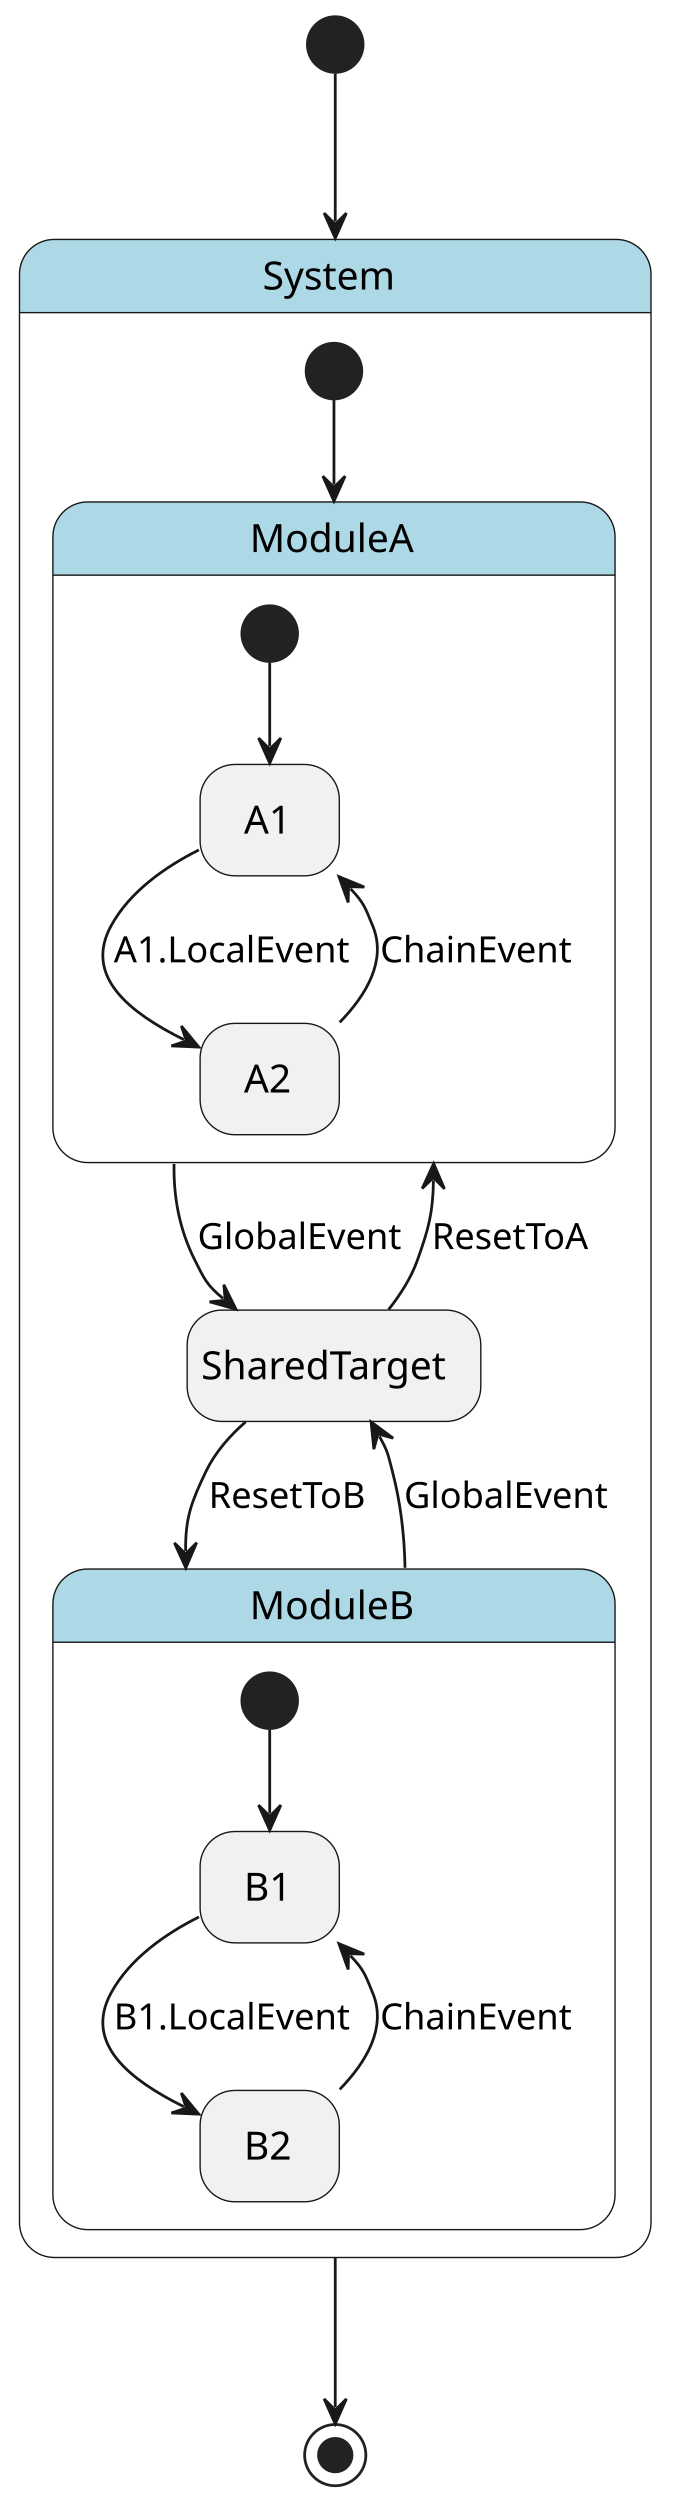
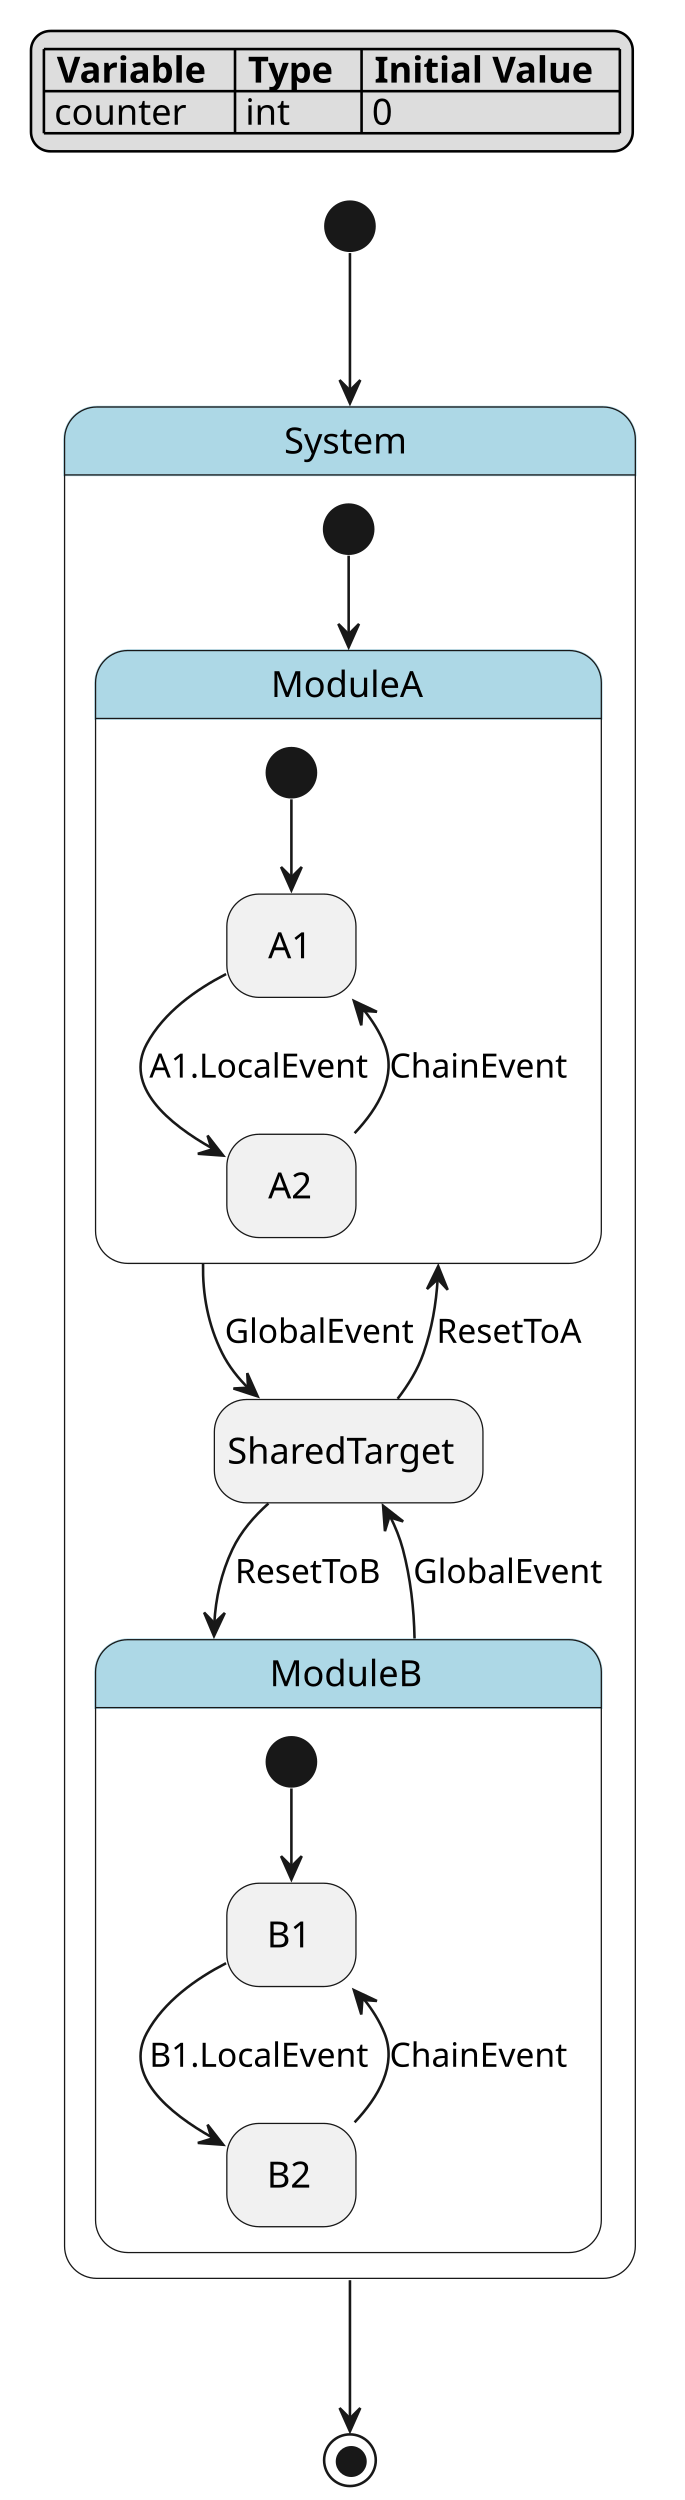
- <svg xmlns="http://www.w3.org/2000/svg" contentStyleType="text/css" data-diagram-type="STATE" height="898px" preserveAspectRatio="none" style="width:247px;height:898px;background:#FFFFFF;" version="1.1" viewBox="0 0 247 898" width="247px" zoomAndPan="magnify">
+ <svg xmlns="http://www.w3.org/2000/svg" contentStyleType="text/css" height="968px" preserveAspectRatio="none" style="width:265px;height:968px;background:#FFFFFF;" version="1.1" viewBox="0 0 265 968" width="265px" zoomAndPan="magnify">
  <defs />
  <g>
-     <path d="M19.5,86 L221.341,86 A12.5,12.5 0 0 1 233.841,98.5 L233.841,112.297 L7,112.297 L7,98.5 A12.5,12.5 0 0 1 19.5,86" fill="#ADD8E6" />
-     <rect fill="none" height="724.884" rx="12.5" ry="12.5" style="stroke:#181818;stroke-width:0.5;" width="226.841" x="7" y="86" />
-     <line style="stroke:#181818;stroke-width:0.5;" x1="7" x2="233.841" y1="112.297" y2="112.297" />
-     <text fill="#000000" font-family="sans-serif" font-size="14" lengthAdjust="spacing" textLength="52.206" x="94.317" y="103.995">System</text>
-     <path d="M31.5,180.297 L208.425,180.297 A12.5,12.5 0 0 1 220.925,192.797 L220.925,206.594 L19,206.594 L19,192.797 A12.5,12.5 0 0 1 31.5,180.297" fill="#ADD8E6" />
-     <rect fill="none" height="237.297" rx="12.5" ry="12.5" style="stroke:#181818;stroke-width:0.5;" width="201.925" x="19" y="180.297" />
-     <line style="stroke:#181818;stroke-width:0.5;" x1="19" x2="220.925" y1="206.594" y2="206.594" />
-     <text fill="#000000" font-family="sans-serif" font-size="14" lengthAdjust="spacing" textLength="60.484" x="89.721" y="198.292">ModuleA</text>
-     <rect fill="#F1F1F1" height="40" rx="12.5" ry="12.5" style="stroke:#181818;stroke-width:0.5;" width="50" x="71.88" y="274.594" />
-     <text fill="#000000" font-family="sans-serif" font-size="14" lengthAdjust="spacing" textLength="18.484" x="87.638" y="299.44">A1</text>
-     <rect fill="#F1F1F1" height="40" rx="12.5" ry="12.5" style="stroke:#181818;stroke-width:0.5;" width="50" x="71.88" y="367.594" />
-     <text fill="#000000" font-family="sans-serif" font-size="14" lengthAdjust="spacing" textLength="18.484" x="87.638" y="392.44">A2</text>
-     <ellipse cx="96.88" cy="227.594" fill="#222222" rx="10" ry="10" style="stroke:#222222;stroke-width:1;" />
-     <g class="link" data-entity-1="*start*system__module_a" data-entity-2="system__module_a__a1" data-source-line="14" data-uid="lnk3" id="link_*start*system__module_a_system__module_a__a1">
-       <path d="M96.88,237.904 C96.88,247.314 96.88,256.134 96.88,268.114" fill="none" id="*start*system__module_a-to-system__module_a__a1" style="stroke:#181818;stroke-width:1;" />
-       <polygon fill="#181818" points="96.88,274.114,100.88,265.114,96.88,269.114,92.88,265.114,96.88,274.114" style="stroke:#181818;stroke-width:1;" />
+     <rect fill="#DDDDDD" height="46.594" id="_legend" rx="7.5" ry="7.5" style="stroke:#000000;stroke-width:1.0;" width="233" x="12" y="12" />
+     <text fill="#000000" font-family="sans-serif" font-size="14" font-weight="bold" lengthAdjust="spacing" textLength="64" x="22" y="31.995">Variable</text>
+     <text fill="#000000" font-family="sans-serif" font-size="14" font-weight="bold" lengthAdjust="spacing" textLength="39" x="96" y="31.995">Type</text>
+     <text fill="#000000" font-family="sans-serif" font-size="14" font-weight="bold" lengthAdjust="spacing" textLength="90" x="145" y="31.995">Initial Value</text>
+     <text fill="#000000" font-family="sans-serif" font-size="14" lengthAdjust="spacing" textLength="54" x="21" y="48.292">counter</text>
+     <text fill="#000000" font-family="sans-serif" font-size="14" lengthAdjust="spacing" textLength="17" x="95" y="48.292">int</text>
+     <text fill="#000000" font-family="sans-serif" font-size="14" lengthAdjust="spacing" textLength="9" x="144" y="48.292">0</text>
+     <line style="stroke:#000000;stroke-width:1.0;" x1="17" x2="240" y1="19" y2="19" />
+     <line style="stroke:#000000;stroke-width:1.0;" x1="17" x2="240" y1="35.297" y2="35.297" />
+     <line style="stroke:#000000;stroke-width:1.0;" x1="17" x2="240" y1="51.594" y2="51.594" />
+     <line style="stroke:#000000;stroke-width:1.0;" x1="17" x2="17" y1="19" y2="51.594" />
+     <line style="stroke:#000000;stroke-width:1.0;" x1="91" x2="91" y1="19" y2="51.594" />
+     <line style="stroke:#000000;stroke-width:1.0;" x1="140" x2="140" y1="19" y2="51.594" />
+     <line style="stroke:#000000;stroke-width:1.0;" x1="240" x2="240" y1="19" y2="51.594" />
+     <path d="M37.5,157.594 L233.5,157.594 A12.5,12.5 0 0 1 246,170.094 L246,183.891 L25,183.891 L25,170.094 A12.5,12.5 0 0 1 37.5,157.594 " fill="#ADD8E6" style="stroke:#ADD8E6;stroke-width:1.0;" />
+     <rect fill="none" height="724.594" rx="12.5" ry="12.5" style="stroke:#181818;stroke-width:0.5;" width="221" x="25" y="157.594" />
+     <line style="stroke:#181818;stroke-width:0.5;" x1="25" x2="246" y1="183.891" y2="183.891" />
+     <text fill="#000000" font-family="sans-serif" font-size="14" lengthAdjust="spacing" textLength="51" x="110" y="175.589">System</text>
+     <path d="M49.5,251.891 L220.33,251.891 A12.5,12.5 0 0 1 232.83,264.391 L232.83,278.188 L37,278.188 L37,264.391 A12.5,12.5 0 0 1 49.5,251.891 " fill="#ADD8E6" style="stroke:#ADD8E6;stroke-width:1.0;" />
+     <rect fill="none" height="237.297" rx="12.5" ry="12.5" style="stroke:#181818;stroke-width:0.5;" width="195.83" x="37" y="251.891" />
+     <line style="stroke:#181818;stroke-width:0.5;" x1="37" x2="232.83" y1="278.188" y2="278.188" />
+     <text fill="#000000" font-family="sans-serif" font-size="14" lengthAdjust="spacing" textLength="60" x="104.915" y="269.886">ModuleA</text>
+     <rect fill="#F1F1F1" height="40" rx="12.5" ry="12.5" style="stroke:#181818;stroke-width:0.5;" width="50" x="87.83" y="346.188" />
+     <text fill="#000000" font-family="sans-serif" font-size="14" lengthAdjust="spacing" textLength="18" x="103.83" y="371.034">A1</text>
+     <rect fill="#F1F1F1" height="40" rx="12.5" ry="12.5" style="stroke:#181818;stroke-width:0.5;" width="50" x="87.83" y="439.188" />
+     <text fill="#000000" font-family="sans-serif" font-size="14" lengthAdjust="spacing" textLength="18" x="103.83" y="464.034">A2</text>
+     <ellipse cx="112.83" cy="299.188" fill="#181818" rx="10" ry="10" style="stroke:none;stroke-width:1.0;" />
+     <g id="link_*start*system__module_a_system__module_a__a1">
+       <path d="M112.83,309.498 C112.83,317.438 112.83,329.228 112.83,339.918 " fill="none" id="*start*system__module_a-to-system__module_a__a1" style="stroke:#181818;stroke-width:1.0;" />
+       <polygon fill="#181818" points="112.83,344.707,116.83,335.707,112.83,339.707,108.83,335.707,112.83,344.707" style="stroke:#181818;stroke-width:1.0;" />
    </g>
-     <g class="link" data-entity-1="system__module_a__a1" data-entity-2="system__module_a__a2" data-source-line="15" data-uid="lnk4" id="link_system__module_a__a1_system__module_a__a2">
-       <path d="M71.44,305.294 C59.59,311.244 46.64,320.154 39.88,332.594 C30,350.804 46.569,363.75 66.038,373.44" fill="none" id="system__module_a__a1-to-system__module_a__a2" style="stroke:#181818;stroke-width:1;" />
-       <polygon fill="#181818" points="71.41,376.114,65.135,368.523,66.934,373.886,61.571,375.685,71.41,376.114" style="stroke:#181818;stroke-width:1;" />
-       <text fill="#000000" font-family="sans-serif" font-size="13" lengthAdjust="spacing" textLength="92.46" x="40.88" y="345.661">A1.LocalEvent</text>
+     <g id="link_system__module_a__a1_system__module_a__a2">
+       <path d="M87.53,377.147 C75.96,383.118 63.4,391.978 56.83,404.188 C48,420.608 64.97,435.017 82.49,444.817 " fill="none" id="system__module_a__a1-to-system__module_a__a2" style="stroke:#181818;stroke-width:1.0;" />
+       <polygon fill="#181818" points="86.42,447.447,80.365,439.68,82.009,445.092,76.597,446.737,86.42,447.447" style="stroke:#181818;stroke-width:1.0;" />
+       <text fill="#000000" font-family="sans-serif" font-size="13" lengthAdjust="spacing" textLength="90" x="57.83" y="417.254">A1.LocalEvent</text>
    </g>
-     <g class="link" data-entity-1="system__module_a__a2" data-entity-2="system__module_a__a1" data-source-line="16" data-uid="lnk5" id="link_system__module_a__a2_system__module_a__a1">
-       <path d="M122.02,367.234 C131.56,357.424 139.02,344.984 133.88,332.594 C131.17,326.044 130.825,324.392 125.885,319.222" fill="none" id="system__module_a__a2-to-system__module_a__a1" style="stroke:#181818;stroke-width:1;" />
-       <polygon fill="#181818" points="121.74,314.884,125.066,324.154,125.194,318.499,130.85,318.627,121.74,314.884" style="stroke:#181818;stroke-width:1;" />
-       <text fill="#000000" font-family="sans-serif" font-size="13" lengthAdjust="spacing" textLength="74.376" x="136.55" y="345.661">ChainEvent</text>
+     <g id="link_system__module_a__a2_system__module_a__a1">
+       <path d="M137.3,438.767 C146.58,428.938 153.84,416.507 148.83,404.188 C146.94,399.527 144.15,395.137 140.95,391.127 " fill="none" id="system__module_a__a2-to-system__module_a__a1" style="stroke:#181818;stroke-width:1.0;" />
+       <polygon fill="#181818" points="137.03,387.577,139.888,397.002,140.299,391.361,145.941,391.772,137.03,387.577" style="stroke:#181818;stroke-width:1.0;" />
+       <text fill="#000000" font-family="sans-serif" font-size="13" lengthAdjust="spacing" textLength="72" x="150.83" y="417.254">ChainEvent</text>
    </g>
-     <path d="M31.5,563.587 L208.425,563.587 A12.5,12.5 0 0 1 220.925,576.087 L220.925,589.884 L19,589.884 L19,576.087 A12.5,12.5 0 0 1 31.5,563.587" fill="#ADD8E6" />
-     <rect fill="none" height="237.297" rx="12.5" ry="12.5" style="stroke:#181818;stroke-width:0.5;" width="201.925" x="19" y="563.587" />
-     <line style="stroke:#181818;stroke-width:0.5;" x1="19" x2="220.925" y1="589.884" y2="589.884" />
-     <text fill="#000000" font-family="sans-serif" font-size="14" lengthAdjust="spacing" textLength="60.512" x="89.707" y="581.582">ModuleB</text>
-     <rect fill="#F1F1F1" height="40" rx="12.5" ry="12.5" style="stroke:#181818;stroke-width:0.5;" width="50" x="71.88" y="657.884" />
-     <text fill="#000000" font-family="sans-serif" font-size="14" lengthAdjust="spacing" textLength="18.512" x="87.624" y="682.73">B1</text>
-     <rect fill="#F1F1F1" height="40" rx="12.5" ry="12.5" style="stroke:#181818;stroke-width:0.5;" width="50" x="71.88" y="750.884" />
-     <text fill="#000000" font-family="sans-serif" font-size="14" lengthAdjust="spacing" textLength="18.512" x="87.624" y="775.73">B2</text>
-     <ellipse cx="96.88" cy="610.884" fill="#222222" rx="10" ry="10" style="stroke:#222222;stroke-width:1;" />
-     <g class="link" data-entity-1="*start*system__module_b" data-entity-2="system__module_b__b1" data-source-line="21" data-uid="lnk7" id="link_*start*system__module_b_system__module_b__b1">
-       <path d="M96.88,621.194 C96.88,630.604 96.88,639.424 96.88,651.404" fill="none" id="*start*system__module_b-to-system__module_b__b1" style="stroke:#181818;stroke-width:1;" />
-       <polygon fill="#181818" points="96.88,657.404,100.88,648.404,96.88,652.404,92.88,648.404,96.88,657.404" style="stroke:#181818;stroke-width:1;" />
+     <path d="M49.5,634.891 L220.33,634.891 A12.5,12.5 0 0 1 232.83,647.391 L232.83,661.188 L37,661.188 L37,647.391 A12.5,12.5 0 0 1 49.5,634.891 " fill="#ADD8E6" style="stroke:#ADD8E6;stroke-width:1.0;" />
+     <rect fill="none" height="237.297" rx="12.5" ry="12.5" style="stroke:#181818;stroke-width:0.5;" width="195.83" x="37" y="634.891" />
+     <line style="stroke:#181818;stroke-width:0.5;" x1="37" x2="232.83" y1="661.188" y2="661.188" />
+     <text fill="#000000" font-family="sans-serif" font-size="14" lengthAdjust="spacing" textLength="61" x="104.415" y="652.886">ModuleB</text>
+     <rect fill="#F1F1F1" height="40" rx="12.5" ry="12.5" style="stroke:#181818;stroke-width:0.5;" width="50" x="87.83" y="729.188" />
+     <text fill="#000000" font-family="sans-serif" font-size="14" lengthAdjust="spacing" textLength="19" x="103.33" y="754.034">B1</text>
+     <rect fill="#F1F1F1" height="40" rx="12.5" ry="12.5" style="stroke:#181818;stroke-width:0.5;" width="50" x="87.83" y="822.188" />
+     <text fill="#000000" font-family="sans-serif" font-size="14" lengthAdjust="spacing" textLength="19" x="103.33" y="847.034">B2</text>
+     <ellipse cx="112.83" cy="682.188" fill="#181818" rx="10" ry="10" style="stroke:none;stroke-width:1.0;" />
+     <g id="link_*start*system__module_b_system__module_b__b1">
+       <path d="M112.83,692.497 C112.83,700.438 112.83,712.227 112.83,722.918 " fill="none" id="*start*system__module_b-to-system__module_b__b1" style="stroke:#181818;stroke-width:1.0;" />
+       <polygon fill="#181818" points="112.83,727.707,116.83,718.707,112.83,722.707,108.83,718.707,112.83,727.707" style="stroke:#181818;stroke-width:1.0;" />
    </g>
-     <g class="link" data-entity-1="system__module_b__b1" data-entity-2="system__module_b__b2" data-source-line="22" data-uid="lnk8" id="link_system__module_b__b1_system__module_b__b2">
-       <path d="M71.44,688.584 C59.59,694.534 46.64,703.444 39.88,715.884 C30,734.094 46.569,747.04 66.038,756.73" fill="none" id="system__module_b__b1-to-system__module_b__b2" style="stroke:#181818;stroke-width:1;" />
-       <polygon fill="#181818" points="71.41,759.404,65.135,751.813,66.934,757.176,61.571,758.975,71.41,759.404" style="stroke:#181818;stroke-width:1;" />
-       <text fill="#000000" font-family="sans-serif" font-size="13" lengthAdjust="spacing" textLength="92.485" x="40.88" y="728.951">B1.LocalEvent</text>
+     <g id="link_system__module_b__b1_system__module_b__b2">
+       <path d="M87.53,760.148 C75.96,766.117 63.4,774.977 56.83,787.188 C48,803.607 64.97,818.018 82.49,827.817 " fill="none" id="system__module_b__b1-to-system__module_b__b2" style="stroke:#181818;stroke-width:1.0;" />
+       <polygon fill="#181818" points="86.42,830.447,80.365,822.68,82.009,828.092,76.597,829.737,86.42,830.447" style="stroke:#181818;stroke-width:1.0;" />
+       <text fill="#000000" font-family="sans-serif" font-size="13" lengthAdjust="spacing" textLength="90" x="57.83" y="800.254">B1.LocalEvent</text>
    </g>
-     <g class="link" data-entity-1="system__module_b__b2" data-entity-2="system__module_b__b1" data-source-line="23" data-uid="lnk9" id="link_system__module_b__b2_system__module_b__b1">
-       <path d="M122.02,750.524 C131.56,740.714 139.02,728.274 133.88,715.884 C131.17,709.334 130.825,707.682 125.885,702.512" fill="none" id="system__module_b__b2-to-system__module_b__b1" style="stroke:#181818;stroke-width:1;" />
-       <polygon fill="#181818" points="121.74,698.174,125.066,707.444,125.194,701.789,130.85,701.917,121.74,698.174" style="stroke:#181818;stroke-width:1;" />
-       <text fill="#000000" font-family="sans-serif" font-size="13" lengthAdjust="spacing" textLength="74.376" x="136.55" y="728.951">ChainEvent</text>
+     <g id="link_system__module_b__b2_system__module_b__b1">
+       <path d="M137.3,821.768 C146.58,811.938 153.84,799.508 148.83,787.188 C146.94,782.528 144.15,778.138 140.95,774.128 " fill="none" id="system__module_b__b2-to-system__module_b__b1" style="stroke:#181818;stroke-width:1.0;" />
+       <polygon fill="#181818" points="137.03,770.577,139.888,780.003,140.299,774.361,145.941,774.772,137.03,770.577" style="stroke:#181818;stroke-width:1.0;" />
+       <text fill="#000000" font-family="sans-serif" font-size="13" lengthAdjust="spacing" textLength="72" x="150.83" y="800.254">ChainEvent</text>
    </g>
-     <rect fill="#F1F1F1" height="40" rx="12.5" ry="12.5" style="stroke:#181818;stroke-width:0.5;" width="105.471" x="67.23" y="470.587" />
-     <text fill="#000000" font-family="sans-serif" font-size="14" lengthAdjust="spacing" textLength="95.471" x="72.23" y="495.434">SharedTarget</text>
-     <ellipse cx="119.96" cy="133.297" fill="#222222" rx="10" ry="10" style="stroke:#222222;stroke-width:1;" />
-     <g class="link" data-entity-1="*start*system" data-entity-2="system__module_a" data-source-line="26" data-uid="lnk11" id="link_*start*system_system__module_a">
-       <path d="M119.96,143.557 C119.96,151.807 119.96,158.897 119.96,174.037" fill="none" id="*start*system-to-system__module_a" style="stroke:#181818;stroke-width:1;" />
-       <polygon fill="#181818" points="119.96,180.037,123.96,171.037,119.96,175.037,115.96,171.037,119.96,180.037" style="stroke:#181818;stroke-width:1;" />
+     <rect fill="#F1F1F1" height="40" rx="12.5" ry="12.5" style="stroke:#181818;stroke-width:0.5;" width="104" x="83" y="541.891" />
+     <text fill="#000000" font-family="sans-serif" font-size="14" lengthAdjust="spacing" textLength="94" x="88" y="566.737">SharedTarget</text>
+     <ellipse cx="135" cy="204.891" fill="#181818" rx="10" ry="10" style="stroke:none;stroke-width:1.0;" />
+     <g id="link_*start*system_system__module_a">
+       <path d="M135,215.151 C135,222.301 135,233.071 135,245.681 " fill="none" id="*start*system-to-system__module_a" style="stroke:#181818;stroke-width:1.0;" />
+       <polygon fill="#181818" points="135,250.591,139,241.591,135,245.591,131,241.591,135,250.591" style="stroke:#181818;stroke-width:1.0;" />
    </g>
-     <g class="link" data-entity-1="system__module_a" data-entity-2="system__shared_target" data-source-line="27" data-uid="lnk12" id="link_system__module_a_system__shared_target">
-       <path d="M62.52,418.067 C62.29,429.937 64.44,441.637 69.96,452.587 C73.41,459.437 74.181,461.497 80.151,466.447" fill="none" id="system__module_a-to-system__shared_target" style="stroke:#181818;stroke-width:1;" />
-       <polygon fill="#181818" points="84.77,470.277,80.395,461.453,80.921,467.086,75.289,467.612,84.77,470.277" style="stroke:#181818;stroke-width:1;" />
-       <text fill="#000000" font-family="sans-serif" font-size="13" lengthAdjust="spacing" textLength="78.711" x="70.96" y="448.654">GlobalEvent</text>
+     <g id="link_system__module_a_system__shared_target">
+       <path d="M78.62,489.391 C78.41,501.241 80.55,512.941 86,523.891 C88.57,529.041 92.23,533.671 96.41,537.761 " fill="none" id="system__module_a-to-system__shared_target" style="stroke:#181818;stroke-width:1.0;" />
+       <polygon fill="#181818" points="99.75,540.671,95.736,531.677,96.034,537.326,90.385,537.623,99.75,540.671" style="stroke:#181818;stroke-width:1.0;" />
+       <text fill="#000000" font-family="sans-serif" font-size="13" lengthAdjust="spacing" textLength="76" x="87" y="519.957">GlobalEvent</text>
    </g>
-     <g class="link" data-entity-1="system__module_b" data-entity-2="system__shared_target" data-source-line="28" data-uid="lnk13" id="link_system__module_b_system__shared_target">
-       <path d="M145.48,563.157 C145.26,551.407 143.9,539.717 140.96,528.587 C139.34,522.447 139.411,521.47 136.271,515.96" fill="none" id="system__module_b-to-system__shared_target" style="stroke:#181818;stroke-width:1;" />
-       <polygon fill="#181818" points="133.3,510.747,134.281,520.547,135.776,515.091,141.231,516.586,133.3,510.747" style="stroke:#181818;stroke-width:1;" />
-       <text fill="#000000" font-family="sans-serif" font-size="13" lengthAdjust="spacing" textLength="78.711" x="145.13" y="541.654">GlobalEvent</text>
+     <g id="link_system__module_b_system__shared_target">
+       <path d="M160.51,634.431 C160.29,622.681 158.93,611.001 156,599.891 C154.86,595.571 153.09,591.231 151.04,587.111 " fill="none" id="system__module_b-to-system__shared_target" style="stroke:#181818;stroke-width:1.0;" />
+       <polygon fill="#181818" points="148.34,583.041,149.051,592.864,150.695,587.451,156.108,589.096,148.34,583.041" style="stroke:#181818;stroke-width:1.0;" />
+       <text fill="#000000" font-family="sans-serif" font-size="13" lengthAdjust="spacing" textLength="76" x="160" y="612.957">GlobalEvent</text>
    </g>
-     <g class="link" data-entity-1="system__shared_target" data-entity-2="system__module_a" data-source-line="29" data-uid="lnk14" id="link_system__shared_target_system__module_a">
-       <path d="M139.56,470.407 C143.8,465.077 147.7,458.977 149.96,452.587 C153.89,441.517 155.529,435.796 155.689,423.976" fill="none" id="system__shared_target-to-system__module_a" style="stroke:#181818;stroke-width:1;" />
-       <polygon fill="#181818" points="155.77,417.977,151.649,426.922,155.702,422.976,159.648,427.03,155.77,417.977" style="stroke:#181818;stroke-width:1;" />
-       <text fill="#000000" font-family="sans-serif" font-size="13" lengthAdjust="spacing" textLength="61.687" x="155.11" y="448.654">ResetToA</text>
+     <g id="link_system__shared_target_system__module_a">
+       <path d="M153.95,541.611 C158.06,536.291 161.82,530.221 164,523.891 C167.2,514.631 168.9,504.921 169.47,495.081 " fill="none" id="system__shared_target-to-system__module_a" style="stroke:#181818;stroke-width:1.0;" />
+       <polygon fill="#181818" points="169.68,490.271,165.349,499.116,169.494,495.267,173.343,499.413,169.68,490.271" style="stroke:#181818;stroke-width:1.0;" />
+       <text fill="#000000" font-family="sans-serif" font-size="13" lengthAdjust="spacing" textLength="60" x="169" y="519.957">ResetToA</text>
    </g>
-     <g class="link" data-entity-1="system__shared_target" data-entity-2="system__module_b" data-source-line="30" data-uid="lnk15" id="link_system__shared_target_system__module_b">
-       <path d="M88.24,510.727 C82.46,515.777 77.24,521.747 73.96,528.587 C68.7,539.577 66.539,545.287 66.679,557.167" fill="none" id="system__shared_target-to-system__module_b" style="stroke:#181818;stroke-width:1;" />
-       <polygon fill="#181818" points="66.75,563.167,70.644,554.12,66.691,558.167,62.644,554.215,66.75,563.167" style="stroke:#181818;stroke-width:1;" />
-       <text fill="#000000" font-family="sans-serif" font-size="13" lengthAdjust="spacing" textLength="61.712" x="74.96" y="541.654">ResetToB</text>
+     <g id="link_system__shared_target_system__module_b">
+       <path d="M103.95,582.141 C98.31,587.181 93.2,593.121 90,599.891 C85.66,609.071 83.5,618.761 82.98,628.631 " fill="none" id="system__shared_target-to-system__module_b" style="stroke:#181818;stroke-width:1.0;" />
+       <polygon fill="#181818" points="82.86,633.451,87.039,624.532,82.96,628.452,79.041,624.372,82.86,633.451" style="stroke:#181818;stroke-width:1.0;" />
+       <text fill="#000000" font-family="sans-serif" font-size="13" lengthAdjust="spacing" textLength="60" x="91" y="612.957">ResetToB</text>
    </g>
-     <ellipse cx="120.42" cy="16" fill="#222222" rx="10" ry="10" style="stroke:#222222;stroke-width:1;" />
-     <ellipse cx="120.42" cy="881.88" fill="none" rx="11" ry="11" style="stroke:#222222;stroke-width:1;" />
-     <ellipse cx="120.42" cy="881.88" fill="#222222" rx="6" ry="6" style="stroke:#222222;stroke-width:1;" />
-     <g class="link" data-entity-1="*start*" data-entity-2="system" data-source-line="32" data-uid="lnk17" id="link_*start*_system">
-       <path d="M120.42,26.39 C120.42,37.76 120.42,52.77 120.42,79.55" fill="none" id="*start*-to-system" style="stroke:#181818;stroke-width:1;" />
-       <polygon fill="#181818" points="120.42,85.55,124.42,76.55,120.42,80.55,116.42,76.55,120.42,85.55" style="stroke:#181818;stroke-width:1;" />
+     <ellipse cx="135.5" cy="87.594" fill="#181818" rx="10" ry="10" style="stroke:none;stroke-width:1.0;" />
+     <ellipse cx="135.5" cy="952.594" fill="none" rx="10" ry="10" style="stroke:#181818;stroke-width:1.0;" />
+     <ellipse cx="136" cy="953.094" fill="#181818" rx="6" ry="6" style="stroke:none;stroke-width:1.0;" />
+     <g id="link_*start*_system">
+       <path d="M135.5,97.984 C135.5,108.514 135.5,127.304 135.5,151.294 " fill="none" id="*start*-to-system" style="stroke:#181818;stroke-width:1.0;" />
+       <polygon fill="#181818" points="135.5,156.164,139.5,147.164,135.5,151.164,131.5,147.164,135.5,156.164" style="stroke:#181818;stroke-width:1.0;" />
    </g>
-     <g class="link" data-entity-1="system" data-entity-2="*end*" data-source-line="33" data-uid="lnk19" id="link_system_*end*">
-       <path d="M120.42,811.08 C120.42,837.84 120.42,852.96 120.42,864.68" fill="none" id="system-to-*end*" style="stroke:#181818;stroke-width:1;" />
-       <polygon fill="#181818" points="120.42,870.68,124.42,861.68,120.42,865.68,116.42,861.68,120.42,870.68" style="stroke:#181818;stroke-width:1;" />
+     <g id="link_system_*end*">
+       <path d="M135.5,882.904 C135.5,905.904 135.5,924.644 135.5,936.714 " fill="none" id="system-to-*end*" style="stroke:#181818;stroke-width:1.0;" />
+       <polygon fill="#181818" points="135.5,941.394,139.5,932.394,135.5,936.394,131.5,932.394,135.5,941.394" style="stroke:#181818;stroke-width:1.0;" />
    </g>
  </g>
</svg>
